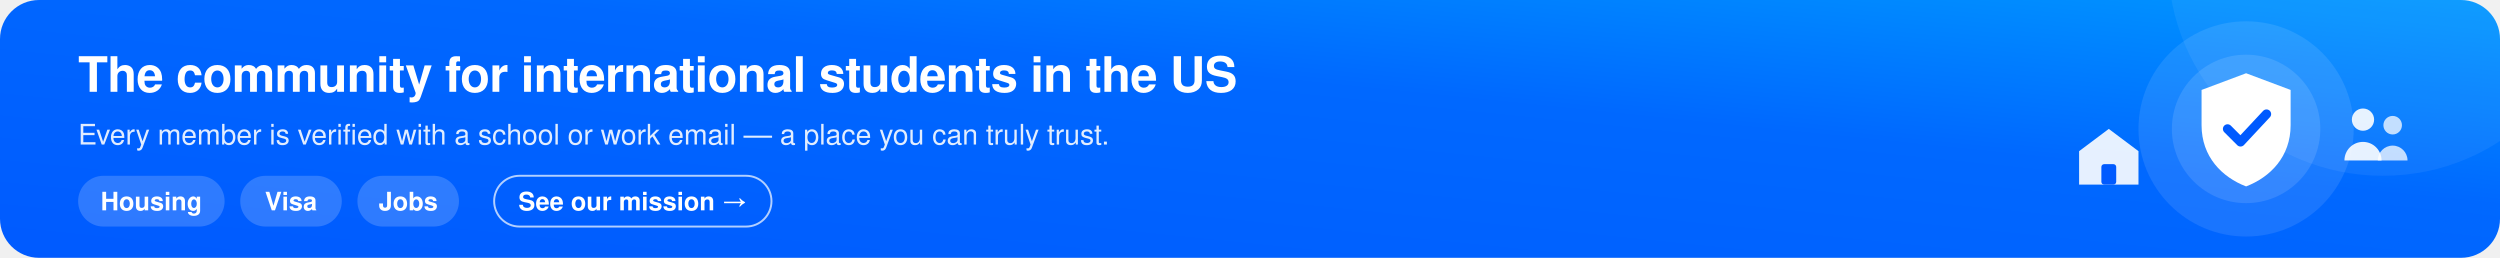
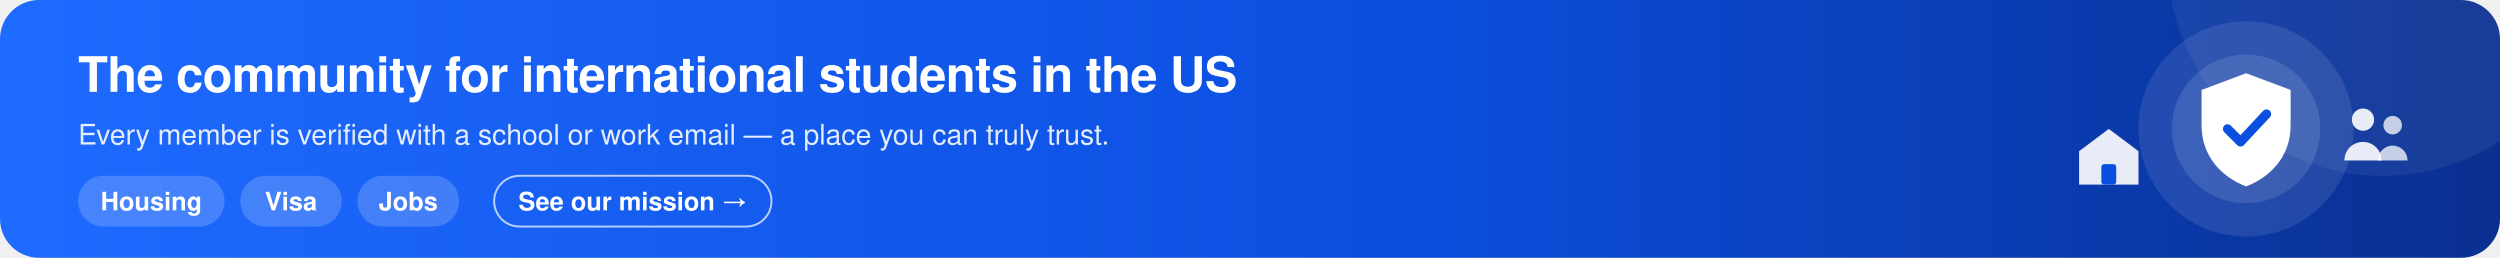
<svg xmlns="http://www.w3.org/2000/svg" width="1280" height="132" viewBox="0 0 1280 132" font-family="'Be Vietnam Pro','Helvetica Neue',Helvetica,Arial,'Segoe UI',Roboto,sans-serif">
  <defs>
-     <linearGradient id="g" x1="0" y1="1" x2="1" y2="0">
-       <stop offset="0" stop-color="#005aff" />
-       <stop offset="0.6" stop-color="#0068ff" />
-       <stop offset="1" stop-color="#0097ff" />
+     <linearGradient id="g" x1="0" y1="0" x2="1" y2="0">
+       <stop offset="0" stop-color="#1f6bff" />
+       <stop offset="0.55" stop-color="#0b4fe0" />
+       <stop offset="1" stop-color="#0a2f8f" />
    </linearGradient>
  </defs>
  <rect width="1280" height="132" rx="20" fill="url(#g)" />
  <circle cx="1220" cy="-20" r="110" fill="#fff" fill-opacity="0.06" />
  <text x="40" y="47" font-size="25" font-weight="700" fill="#fff" letter-spacing="-0.3">The community for international students in the US</text>
  <text x="40" y="74" font-size="14.5" fill="#fff" fill-opacity="0.88">Every member is verified with a school or work email — a place you can truly trust.</text>
  <rect x="40" y="90" width="75" height="26" rx="13.0" fill="#ffffff" fill-opacity="0.18" />
  <text x="77.5" y="107.7" text-anchor="middle" font-size="13" font-weight="600" fill="#fff">Housing</text>
  <rect x="123" y="90" width="52" height="26" rx="13.0" fill="#ffffff" fill-opacity="0.18" />
  <text x="149.0" y="107.7" text-anchor="middle" font-size="13" font-weight="600" fill="#fff">Visa</text>
  <rect x="183" y="90" width="52" height="26" rx="13.0" fill="#ffffff" fill-opacity="0.18" />
  <text x="209.0" y="107.7" text-anchor="middle" font-size="13" font-weight="600" fill="#fff">Jobs</text>
  <rect x="253" y="90" width="142" height="26" rx="13.0" fill="none" stroke="#fff" stroke-opacity="0.7" stroke-width="1" />
  <text x="324.0" y="107.7" text-anchor="middle" font-size="13" font-weight="600" fill="#fff">See our mission →</text>
  <g transform="translate(1150 66) scale(0.95)">
    <circle cx="0" cy="0" r="58" fill="#fff" fill-opacity="0.10" />
    <circle cx="0" cy="0" r="40" fill="#fff" fill-opacity="0.12" />
    <path d="M0 -30 L24 -21 V-2 C24 15 13 26 0 31 C-13 26 -24 15 -24 -2 V-21 Z" fill="#fff" />
-     <path d="M-10 0 L-3 7 L11 -8" fill="none" stroke="#005aff" stroke-width="5" stroke-linecap="round" stroke-linejoin="round" />
+     <path d="M-10 0 L-3 7 L11 -8" fill="none" stroke="#0b4fe0" stroke-width="5" stroke-linecap="round" stroke-linejoin="round" />
    <g transform="translate(-74 14)">
      <path d="M0 -14 L16 -2 V16 H-16 V-2 Z" fill="#fff" fill-opacity="0.9" />
-       <rect x="-4" y="5" width="8" height="11" rx="1.5" fill="#005aff" />
+       <rect x="-4" y="5" width="8" height="11" rx="1.5" fill="#0b4fe0" />
    </g>
    <g transform="translate(70 4)" fill="#fff" fill-opacity="0.9">
      <circle cx="-7" cy="-9" r="6" />
      <path d="M-17 13 a10 10 0 0 1 20 0 Z" />
      <circle cx="9" cy="-6" r="5" fill-opacity="0.75" />
      <path d="M1 13 a8 8 0 0 1 16 0 Z" fill-opacity="0.75" />
    </g>
  </g>
</svg>
